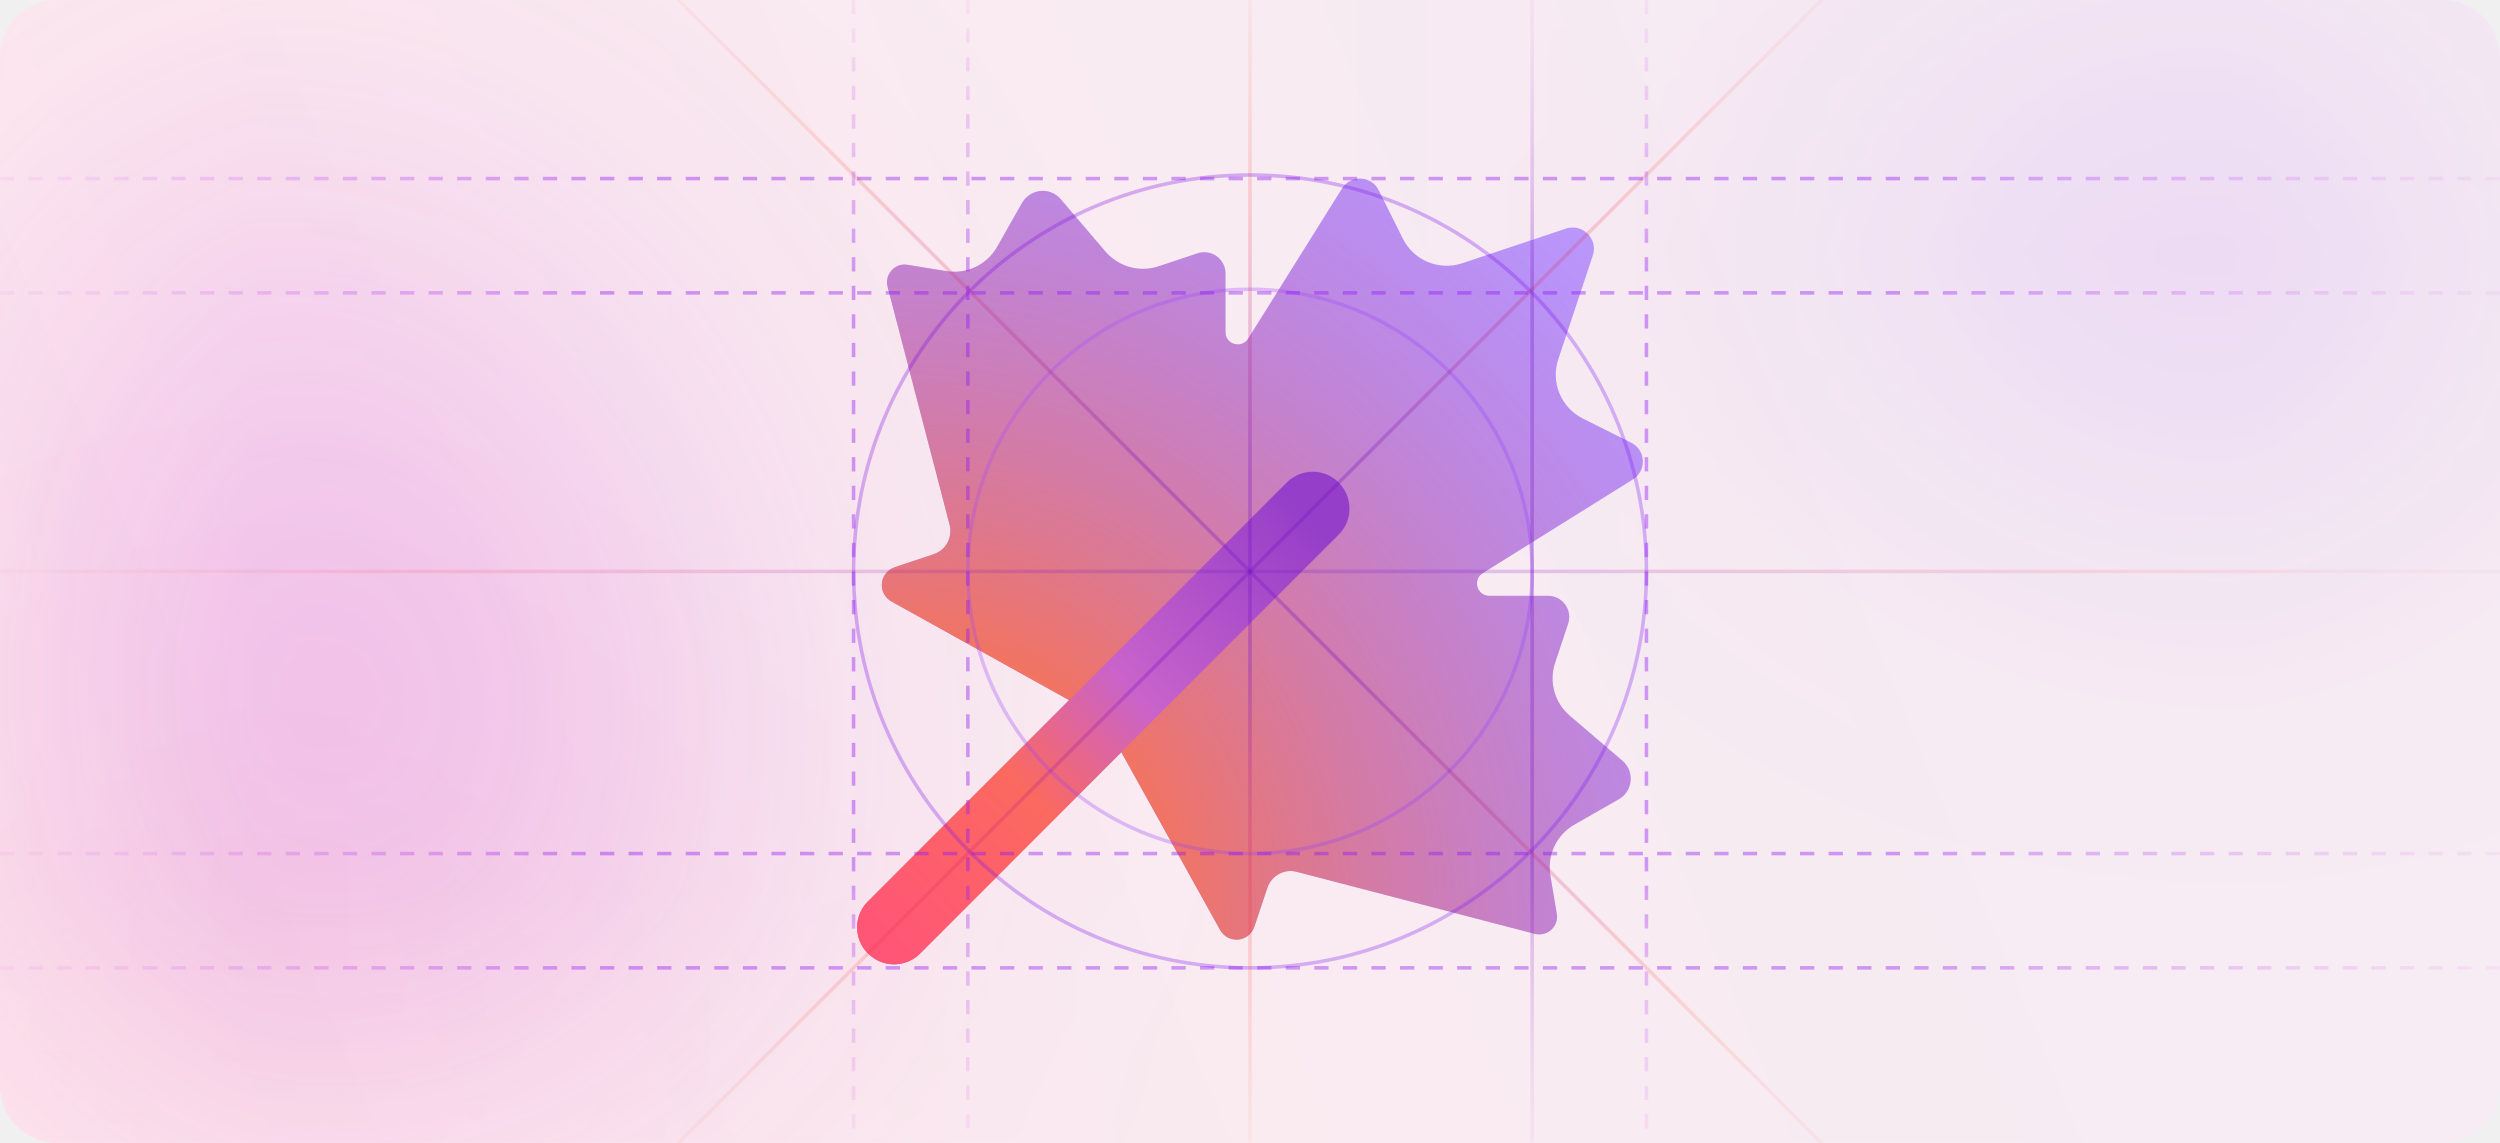
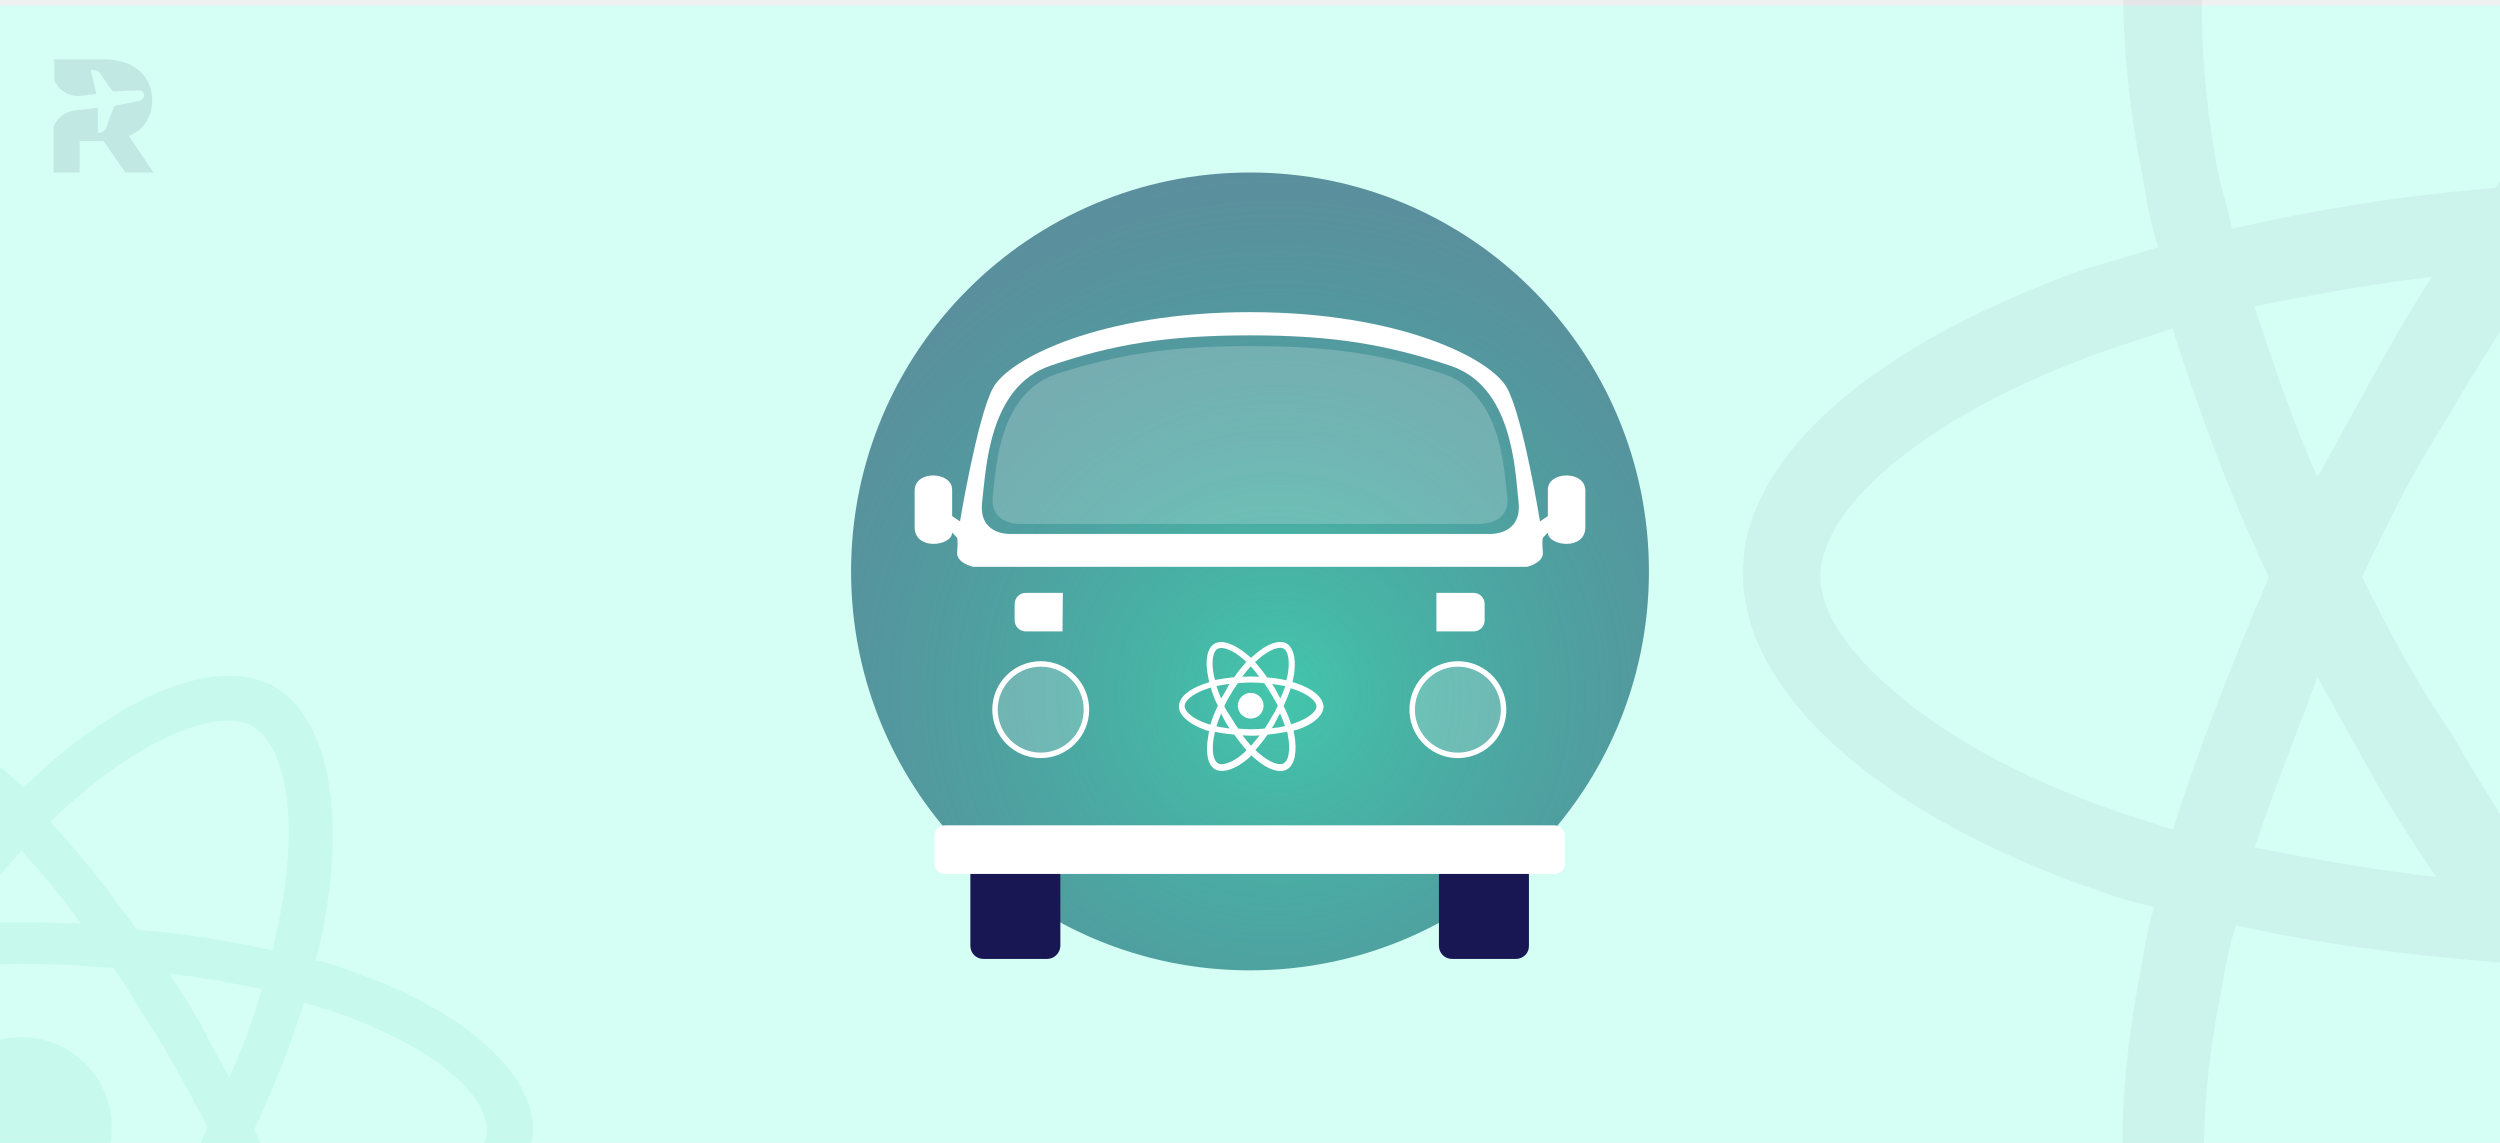
- <svg xmlns="http://www.w3.org/2000/svg" width="700" height="320" viewBox="0 0 700 320" fill="none">
-   <g clip-path="url(#clip0_39_1494)">
-     <rect width="700" height="320" rx="16" fill="white" />
-     <rect width="700" height="320" rx="16" fill="url(#paint0_linear_39_1494)" />
-     <g opacity="0.8" filter="url(#filter0_f_39_1494)">
-       <circle cx="660" cy="-60" r="160" fill="#7000FF" fill-opacity="0.31" />
+ <svg xmlns="http://www.w3.org/2000/svg" version="1.1" id="Layer_1" x="0px" y="0px" viewBox="0 0 700 320" style="enable-background:new 0 0 700 320;" xml:space="preserve">
+   <style type="text/css">
+ 	.st0{fill:#D5FFF4;}
+ 	.st1{opacity:0.1;}
+ 	.st2{fill:#43C6AC;}
+ 	.st3{opacity:5.000000e-02;}
+ 	.st4{fill:#191654;}
+ 	.st5{fill:url(#SVGID_1_);}
+ 	.st6{opacity:0.2;fill:#FFFFFF;enable-background:new    ;}
+ 	.st7{fill:#FFFFFF;}
+ 	.st8{fill:#FFFFFF;fill-opacity:0.2;stroke:#FFFFFF;stroke-width:1.529;stroke-miterlimit:10;}
+ 	.st9{fill:#FFFFFF;fill-opacity:0.2;stroke:#FFFFFF;stroke-width:1.529;stroke-miterlimit:10.001;}
+ 	.st10{opacity:0.1;fill:#191654;}
+ </style>
+   <rect y="1.5" class="st0" width="700" height="318.5" />
+   <g class="st1">
+     <path class="st2" d="M97.5,271.6c-3.2-1.1-5.9-2.2-9.1-2.7l1.6-6.5c7-33.9,2.2-60.8-12.9-70C62,183.9,37.8,193,13.6,214   c-2.2,2.2-4.8,4.3-7,6.5c-1.6-1.6-3.2-2.7-4.8-4.3c-25.8-22.6-51.7-32.3-66.7-23.7c-15.1,8.6-19.4,33.9-12.9,66.2   c0.5,3.2,1.1,6.5,2.2,9.7c-3.8,1.1-7,2.2-10.8,3.2c-30.1,10.8-49.5,26.9-49.5,44.1c0,17.8,20.4,35.5,52.2,46.3   c2.7,1.1,5.4,1.6,7.5,2.2c-1.1,3.2-1.6,7-2.2,10.2c-5.9,31.2-1.1,56.5,13.5,64.6c15.1,8.6,40.9,0,66.2-22.1   c2.2-1.6,3.8-3.8,5.9-5.4c2.7,2.2,4.8,4.8,7.5,7c24.2,21,47.9,29.1,63,20.4c15.1-8.6,20.4-35.5,14-68.3c-0.5-2.7-1.1-4.8-1.6-7.5   c1.6-0.5,3.8-1.1,5.4-1.6c32.8-10.8,53.8-28.5,53.8-46.3C148.1,299,128.7,282.3,97.5,271.6L97.5,271.6z M21.1,223.7   c21-18.3,40.9-25.3,49.5-20.4c9.7,5.4,13.5,27.4,7,57c-0.5,2.2-1.1,3.8-1.1,5.9c-11.8-2.7-24.8-4.8-38.2-5.9   c-8.1-11.3-16.1-21.5-24.2-30.1C16.8,227.4,19,225.3,21.1,223.7z M-52.6,330.8l8.1,14.5c2.7,4.8,5.9,9.7,9.1,14.5   c-9.1-1.1-18.3-2.7-26.4-4.3C-59.1,347.4-55.8,339.4-52.6,330.8L-52.6,330.8z M-52.6,301.7c-3.8-8.6-6.5-16.7-9.1-24.8   c8.1-1.6,16.7-3.2,25.8-4.3c-3.2,4.8-5.9,9.7-8.6,14.5L-52.6,301.7L-52.6,301.7z M-46.2,316.2c3.8-8.1,7.5-15.6,12.4-23.1   c4.3-7.5,9.1-15.1,14-22.1c8.6-0.5,17.2-1.1,25.8-1.1s17.8,0.5,25.8,1.1c4.8,7,9.1,14.5,14,22.1c4.3,7.5,8.6,15.1,12.4,22.6   c-3.8,8.1-8.1,15.6-12.4,23.1c-4.3,7.5-8.6,15.1-13.5,22.1c-8.6,0.5-17.2,1.1-25.8,1.1s-17.2-0.5-25.8-1.1c-4.8-7-9.7-14.5-14-22.1   C-38.1,331.8-42.4,323.8-46.2,316.2L-46.2,316.2z M56.1,345.3c2.7-4.8,5.4-10.2,8.1-15.1c3.8,8.6,7,17.2,9.7,25.3   c-8.1,2.2-17.2,3.2-26.4,4.3C50.7,355,53.4,350.1,56.1,345.3L56.1,345.3z M64.2,301.7c-2.7-4.8-5.4-9.7-8.1-15.1   c-2.7-4.8-5.9-9.7-8.6-14c9.1,1.1,17.8,2.7,25.8,4.3C71.2,285,67.9,293.6,64.2,301.7z M6,238.2c5.4,5.9,11.3,12.9,16.7,20.4   c-11.3-0.5-22.6-0.5-33.9,0C-5.3,251.1,0.1,244.7,6,238.2z M-59.6,203.8c9.7-5.4,30.7,2.2,52.7,22.1c1.6,1.1,2.7,2.7,4.3,3.8   c-8.1,9.1-16.7,18.8-24.2,30.1c-13.5,1.1-26.4,3.2-38.2,5.9c-0.5-2.7-1.6-5.9-2.2-8.6C-72,229.6-68.8,208.6-59.6,203.8L-59.6,203.8   z M-73.6,352.8c-2.2-0.5-4.8-1.6-7-2.2c-14-4.8-25.3-10.8-33.4-17.8c-7-5.9-10.8-11.8-10.8-16.7c0-10.2,15.6-23.7,41.4-32.8   l9.7-3.2c3.8,11.8,8.1,23.7,14,36.1C-65,328.6-69.8,341-73.6,352.8L-73.6,352.8z M-7.4,408.3c-11.3,9.7-22.1,16.7-31.8,19.9   c-8.6,3.2-15.6,3.2-19.9,0.5c-9.1-5.4-12.9-25.3-7.5-52.2c0.5-3.2,1.1-6.5,2.2-9.7c11.8,2.7,24.8,4.3,38.2,5.4   c8.1,11.3,16.1,21.5,24.2,30.1C-3.6,405-5.8,406.6-7.4,408.3L-7.4,408.3z M6.6,394.3c-5.9-6.5-11.3-12.9-17.2-20.4   c5.4,0,10.8,0.5,16.7,0.5s11.3,0,17.2-0.5C17.3,381.4,12,388.3,6.6,394.3z M80.3,411.5c-1.6,9.1-4.8,15.1-9.1,17.8   c-9.1,5.4-28-1.6-49-19.4c-2.2-2.2-4.8-4.3-7-6.5c8.1-8.6,16.1-18.8,23.7-30.1c14-1.1,26.9-3.2,38.7-5.9c0.5,2.2,1.1,4.8,1.6,7   C81.9,388.3,82.5,401.3,80.3,411.5L80.3,411.5z M90.5,350.7l-4.8,1.6c-3.8-11.3-8.6-23.7-14.5-36.1c5.9-12.4,10.2-24.2,14-35.5   c2.7,1.1,5.9,1.6,8.6,2.7c26.4,9.1,42.5,22.6,42.5,32.8C136.3,327,119.1,341,90.5,350.7L90.5,350.7z" />
+     <circle class="st2" cx="6" cy="315.7" r="25.3" />
+   </g>
+   <g class="st3">
+     <path class="st4" d="M938.6,75.4c-6.2-2.1-11.4-4.2-17.7-5.2l3.1-12.5c13.5-65.4,4.2-117.3-24.9-135c-29.1-16.6-75.8,1-122.5,41.5   c-4.2,4.2-9.3,8.3-13.5,12.5c-3.1-3.1-6.2-5.2-9.3-8.3C703.9-75.1,654.1-93.8,625-77.2C596-60.6,587.7-11.8,600.1,50.5   c1,6.2,2.1,12.5,4.2,18.7c-7.3,2.1-13.5,4.2-20.8,6.2c-58.1,20.8-95.5,51.9-95.5,85.1c0,34.3,39.5,68.5,100.7,89.3   c5.2,2.1,10.4,3.1,14.5,4.2c-2.1,6.2-3.1,13.5-4.2,19.7c-11.4,60.2-2.1,109,26,124.6c29.1,16.6,78.9,0,127.7-42.6   c4.2-3.1,7.3-7.3,11.4-10.4c5.2,4.2,9.3,9.3,14.5,13.5c46.7,40.5,92.4,56.1,121.5,39.5c29.1-16.6,39.5-68.5,27-131.9   c-1-5.2-2.1-9.3-3.1-14.5c3.1-1,7.3-2.1,10.4-3.1c63.3-20.8,103.8-55,103.8-89.3C1036.2,128.4,998.8,96.2,938.6,75.4L938.6,75.4z    M791.2-17c40.5-35.3,78.9-48.8,95.5-39.5c18.7,10.4,26,53,13.5,110.1c-1,4.2-2.1,7.3-2.1,11.4c-22.8-5.2-47.8-9.3-73.7-11.4   c-15.6-21.8-31.1-41.5-46.7-58.1C782.9-9.7,787-13.9,791.2-17z M648.9,189.6l15.6,28c5.2,9.3,11.4,18.7,17.7,28   c-17.7-2.1-35.3-5.2-50.9-8.3C636.5,221.8,642.7,206.2,648.9,189.6L648.9,189.6z M648.9,133.6c-7.3-16.6-12.5-32.2-17.7-47.8   c15.6-3.1,32.2-6.2,49.8-8.3c-6.2,9.3-11.4,18.7-16.6,28L648.9,133.6L648.9,133.6z M661.4,161.6c7.3-15.6,14.5-30.1,23.9-44.6   c8.3-14.5,17.7-29.1,27-42.6c16.6-1,33.2-2.1,49.8-2.1s34.3,1,49.8,2.1c9.3,13.5,17.7,28,27,42.6c8.3,14.5,16.6,29.1,23.9,43.6   c-7.3,15.6-15.6,30.1-23.9,44.6c-8.3,14.5-16.6,29.1-26,42.6c-16.6,1-33.2,2.1-49.8,2.1c-16.6,0-33.2-1-49.8-2.1   c-9.3-13.5-18.7-28-27-42.6C676.9,191.7,668.6,176.1,661.4,161.6L661.4,161.6z M858.6,217.7c5.2-9.3,10.4-19.7,15.6-29.1   c7.3,16.6,13.5,33.2,18.7,48.8c-15.6,4.2-33.2,6.2-50.9,8.3C848.3,236.4,853.5,227,858.6,217.7L858.6,217.7z M874.2,133.6   c-5.2-9.3-10.4-18.7-15.6-29.1c-5.2-9.3-11.4-18.7-16.6-27c17.7,2.1,34.3,5.2,49.8,8.3C887.7,101.4,881.5,118,874.2,133.6z    M762.1,11.1c10.4,11.4,21.8,24.9,32.2,39.5c-21.8-1-43.6-1-65.4,0C740.3,36,750.7,23.5,762.1,11.1z M635.4-55.4   c18.7-10.4,59.2,4.2,101.7,42.6c3.1,2.1,5.2,5.2,8.3,7.3c-15.6,17.7-32.2,36.3-46.7,58.1c-26,2.1-50.9,6.2-73.7,11.4   c-1-5.2-3.1-11.4-4.2-16.6C611.5-5.6,617.8-46,635.4-55.4L635.4-55.4z M608.4,232.2c-4.2-1-9.3-3.1-13.5-4.2   c-27-9.3-48.8-20.8-64.4-34.3c-13.5-11.4-20.8-22.8-20.8-32.2c0-19.7,30.1-45.7,79.9-63.3l18.7-6.2c7.3,22.8,15.6,45.7,27,69.6   C625,185.5,615.7,209.4,608.4,232.2L608.4,232.2z M736.1,339.1c-21.8,18.7-42.6,32.2-61.3,38.4c-16.6,6.2-30.1,6.2-38.4,1   c-17.7-10.4-24.9-48.8-14.5-100.7c1-6.2,2.1-12.5,4.2-18.7c22.8,5.2,47.8,8.3,73.7,10.4c15.6,21.8,31.1,41.5,46.7,58.1   C743.4,332.9,739.2,336,736.1,339.1L736.1,339.1z M763.1,312.1c-11.4-12.5-21.8-24.9-33.2-39.5c10.4,0,20.8,1,32.2,1   c11.4,0,21.8,0,33.2-1C783.9,287.2,773.5,300.7,763.1,312.1z M905.4,345.4c-3.1,17.7-9.3,29.1-17.7,34.3   c-17.7,10.4-54-3.1-94.5-37.4c-4.2-4.2-9.3-8.3-13.5-12.5c15.6-16.6,31.1-36.3,45.7-58.1c27-2.1,51.9-6.2,74.8-11.4   c1,4.2,2.1,9.3,3.1,13.5C908.5,300.7,909.5,325.6,905.4,345.4L905.4,345.4z M925.1,228.1l-9.3,3.1c-7.3-21.8-16.6-45.7-28-69.6   c11.4-23.9,19.7-46.7,27-68.5c5.2,2.1,11.4,3.1,16.6,5.2c50.9,17.7,82,43.6,82,63.3C1013.3,182.4,980.1,209.4,925.1,228.1   L925.1,228.1z" />
+     <circle class="st4" cx="762.1" cy="160.6" r="48.8" />
+   </g>
+   <g>
+     <radialGradient id="SVGID_1_" cx="357.68" cy="194.229" r="259.166" gradientUnits="userSpaceOnUse">
+       <stop offset="0" style="stop-color:#43C6AC" />
+       <stop offset="1" style="stop-color:#191654;stop-opacity:0.5" />
+     </radialGradient>
+     <circle class="st5" cx="350" cy="160" r="111.7" />
+     <path class="st6" d="M422,138.7c-1-8.3-1.7-28.9-18.4-34.2c-16.7-5.3-30.8-7.6-53.6-7.6s-36.9,2.4-53.6,7.6   c-16.7,5.3-17.4,25.9-18.4,34.2c-1,8.3,7.5,8,7.5,8h129.1C414.6,146.6,423.1,146.9,422,138.7z" />
+     <path class="st7" d="M433.4,137.1v7.4l-2.2,1.5c0,0-4.7-29.1-9.2-37.3c-4.4-8.3-30.2-21.3-72-21.3s-67.6,13-72,21.3   c-4.4,8.3-9.2,37.3-9.2,37.3l-2.2-1.5v-7.4c0-5.1-10.5-5.6-10.5,0.3v10.2c0,6.7,10.5,5.3,10.5,1.5l1.4,1.5c0,0,0.3,1,0,4   s4.4,4.1,4.4,4.1h155.2c0,0,4.7-1.1,4.4-4.1c-0.3-3,0-4,0-4l1.4-1.5c0,3.8,10.5,5.2,10.5-1.5v-10.2   C443.9,131.6,433.4,131.9,433.4,137.1z M417.4,149.5H282.8c0,0-8.9,0.4-7.8-8.9c1.1-9.3,1.8-32.3,19.1-38.2   c17.4-5.9,32.2-8.5,56-8.5c23.8,0,38.5,2.7,56,8.5c17.4,5.8,18.1,28.9,19.1,38.2C426.2,149.8,417.4,149.5,417.4,149.5L417.4,149.5z   " />
+     <g>
+       <path class="st7" d="M363.2,191.4c-0.5-0.2-0.8-0.3-1.3-0.4l0.2-0.9c1-4.8,0.3-8.6-1.8-9.9c-2.1-1.2-5.6,0.1-9,3.1    c-0.3,0.3-0.7,0.6-1,0.9c-0.2-0.2-0.5-0.4-0.7-0.6c-3.7-3.2-7.3-4.6-9.5-3.4c-2.1,1.2-2.8,4.8-1.8,9.4c0.1,0.5,0.2,0.9,0.3,1.4    c-0.5,0.2-1,0.3-1.5,0.5c-4.3,1.5-7,3.8-7,6.3c0,2.5,2.9,5,7.4,6.6c0.4,0.2,0.8,0.2,1.1,0.3c-0.2,0.5-0.2,1-0.3,1.5    c-0.8,4.4-0.2,8,1.9,9.2c2.1,1.2,5.8,0,9.4-3.1c0.3-0.2,0.5-0.5,0.8-0.8c0.4,0.3,0.7,0.7,1.1,1c3.4,3,6.8,4.1,8.9,2.9    c2.1-1.2,2.9-5,2-9.7c-0.1-0.4-0.2-0.7-0.2-1.1c0.2-0.1,0.5-0.2,0.8-0.2c4.7-1.5,7.6-4.1,7.6-6.6    C370.4,195.3,367.7,192.9,363.2,191.4L363.2,191.4z M352.4,184.5c3-2.6,5.8-3.6,7-2.9c1.4,0.8,1.9,3.9,1,8.1    c-0.1,0.3-0.2,0.5-0.2,0.8c-1.7-0.4-3.5-0.7-5.4-0.8c-1.1-1.6-2.3-3.1-3.4-4.3C351.8,185.1,352.1,184.8,352.4,184.5z M341.9,199.8    l1.1,2.1c0.4,0.7,0.8,1.4,1.3,2.1c-1.3-0.2-2.6-0.4-3.7-0.6C341,202.1,341.4,201,341.9,199.8L341.9,199.8z M341.9,195.6    c-0.5-1.2-0.9-2.4-1.3-3.5c1.1-0.2,2.4-0.5,3.7-0.6c-0.5,0.7-0.8,1.4-1.2,2.1L341.9,195.6L341.9,195.6z M342.8,197.7    c0.5-1.1,1.1-2.2,1.8-3.3c0.6-1.1,1.3-2.1,2-3.1c1.2-0.1,2.4-0.2,3.7-0.2s2.5,0.1,3.7,0.2c0.7,1,1.3,2.1,2,3.1    c0.6,1.1,1.2,2.1,1.8,3.2c-0.5,1.1-1.1,2.2-1.8,3.3c-0.6,1.1-1.2,2.1-1.9,3.1c-1.2,0.1-2.4,0.2-3.7,0.2s-2.4-0.1-3.7-0.2    c-0.7-1-1.4-2.1-2-3.1C344,199.9,343.3,198.8,342.8,197.7L342.8,197.7z M357.3,201.8c0.4-0.7,0.8-1.5,1.1-2.1    c0.5,1.2,1,2.4,1.4,3.6c-1.1,0.3-2.4,0.5-3.7,0.6C356.6,203.2,357,202.5,357.3,201.8L357.3,201.8z M358.5,195.6    c-0.4-0.7-0.8-1.4-1.1-2.1c-0.4-0.7-0.8-1.4-1.2-2c1.3,0.2,2.5,0.4,3.7,0.6C359.5,193.3,359,194.5,358.5,195.6z M350.2,186.6    c0.8,0.8,1.6,1.8,2.4,2.9c-1.6-0.1-3.2-0.1-4.8,0C348.6,188.4,349.4,187.5,350.2,186.6z M340.9,181.7c1.4-0.8,4.4,0.3,7.5,3.1    c0.2,0.2,0.4,0.4,0.6,0.5c-1.1,1.3-2.4,2.7-3.4,4.3c-1.9,0.2-3.7,0.5-5.4,0.8c-0.1-0.4-0.2-0.8-0.3-1.2    C339.1,185.4,339.6,182.4,340.9,181.7L340.9,181.7z M338.9,202.9c-0.3-0.1-0.7-0.2-1-0.3c-2-0.7-3.6-1.5-4.7-2.5    c-1-0.8-1.5-1.7-1.5-2.4c0-1.5,2.2-3.4,5.9-4.7l1.4-0.5c0.5,1.7,1.1,3.4,2,5.1C340.1,199.5,339.4,201.2,338.9,202.9L338.9,202.9z     M348.3,210.8c-1.6,1.4-3.1,2.4-4.5,2.8c-1.2,0.5-2.2,0.5-2.8,0.1c-1.3-0.8-1.8-3.6-1.1-7.4c0.1-0.5,0.2-0.9,0.3-1.4    c1.7,0.4,3.5,0.6,5.4,0.8c1.1,1.6,2.3,3.1,3.4,4.3C348.9,210.3,348.5,210.5,348.3,210.8L348.3,210.8z M350.3,208.8    c-0.8-0.9-1.6-1.8-2.4-2.9c0.8,0,1.5,0.1,2.4,0.1c0.8,0,1.6,0,2.4-0.1C351.8,207,351.1,207.9,350.3,208.8z M360.8,211.2    c-0.2,1.3-0.7,2.1-1.3,2.5c-1.3,0.8-4-0.2-7-2.8c-0.3-0.3-0.7-0.6-1-0.9c1.1-1.2,2.3-2.7,3.4-4.3c2-0.2,3.8-0.5,5.5-0.8    c0.1,0.3,0.2,0.7,0.2,1C361,207.9,361.1,209.8,360.8,211.2L360.8,211.2z M362.2,202.6l-0.7,0.2c-0.5-1.6-1.2-3.4-2.1-5.1    c0.8-1.8,1.5-3.4,2-5c0.4,0.2,0.8,0.2,1.2,0.4c3.7,1.3,6,3.2,6,4.7C368.7,199.2,366.3,201.2,362.2,202.6L362.2,202.6z" />
+       <circle class="st7" cx="350.2" cy="197.6" r="3.6" />
    </g>
-     <g opacity="0.8" filter="url(#filter1_f_39_1494)">
-       <circle cx="20" cy="213" r="160" fill="#C01BDB" fill-opacity="0.33" />
-     </g>
-     <g opacity="0.8" filter="url(#filter2_f_39_1494)">
-       <circle cx="660" cy="480" r="160" fill="#B010B4" fill-opacity="0.52" />
-     </g>
-     <g opacity="0.8" filter="url(#filter3_f_39_1494)">
-       <circle cx="20" cy="413" r="160" fill="#FF0000" fill-opacity="0.22" />
-     </g>
-     <path d="M386.015 53.222L392.803 66.842C395.854 72.943 402.943 75.865 409.43 73.716L438.474 64.006C439.076 63.792 439.72 63.706 440.365 63.706C443.63 63.706 446.294 66.37 446.294 69.635C446.294 70.279 446.208 70.924 445.993 71.525L436.326 100.569C434.135 107.057 437.1 114.146 443.201 117.197L456.777 123.985C458.754 124.973 460 126.992 460 129.227C460 131.246 458.969 133.136 457.25 134.211L415.188 160.462C412.223 162.309 413.555 166.821 416.992 166.821H433.448C436.713 166.821 439.377 169.484 439.377 172.75C439.377 173.394 439.291 174.039 439.076 174.64L435.424 185.596C433.662 190.881 435.252 196.724 439.506 200.376L454.285 213.008C455.746 214.253 456.606 216.101 456.606 218.034C456.606 220.44 455.317 222.632 453.254 223.792L440.838 230.881C435.854 233.716 433.147 239.388 434.092 245.059L435.897 255.843C435.94 256.101 435.983 256.402 435.983 256.66C435.983 259.925 432.889 262.288 429.71 261.472L363.115 244.114C359.635 243.169 356.025 245.145 354.865 248.582L351.213 259.495C350.483 261.643 348.507 263.104 346.23 263.104C344.296 263.104 342.578 262.073 341.632 260.397L313.964 210.603L257.637 266.971C253.598 271.01 247.068 271.01 243.072 266.971H243.029C238.99 262.932 238.99 256.402 243.029 252.406L299.357 196.057L249.602 168.41C247.927 167.465 246.896 165.704 246.896 163.813C246.896 161.536 248.356 159.56 250.505 158.829L261.418 155.177C264.855 154.06 266.788 150.451 265.886 146.928L248.528 80.333C247.669 77.154 250.075 74.06 253.34 74.06C253.598 74.06 253.899 74.103 254.157 74.146L264.941 75.908C270.612 76.853 276.283 74.189 279.162 69.162L286.208 56.745C287.411 54.726 289.602 53.437 291.965 53.437C293.899 53.437 295.746 54.297 296.992 55.757L309.581 70.494C313.233 74.705 319.076 76.337 324.361 74.576L335.317 70.924C335.961 70.709 336.563 70.623 337.207 70.623C340.472 70.623 343.136 73.287 343.136 76.552V93.007C343.136 96.445 347.647 97.734 349.495 94.812L375.789 52.75C376.863 51.031 378.754 50 380.773 50C383.007 50 385.027 51.246 386.015 53.222Z" fill="white" />
-     <path d="M386.015 53.222L392.803 66.842C395.854 72.943 402.943 75.865 409.43 73.716L438.474 64.006C439.076 63.792 439.72 63.706 440.365 63.706C443.63 63.706 446.294 66.37 446.294 69.635C446.294 70.279 446.208 70.924 445.993 71.525L436.326 100.569C434.135 107.057 437.1 114.146 443.201 117.197L456.777 123.985C458.754 124.973 460 126.992 460 129.227C460 131.246 458.969 133.136 457.25 134.211L415.188 160.462C412.223 162.309 413.555 166.821 416.992 166.821H433.448C436.713 166.821 439.377 169.484 439.377 172.75C439.377 173.394 439.291 174.039 439.076 174.64L435.424 185.596C433.662 190.881 435.252 196.724 439.506 200.376L454.285 213.008C455.746 214.253 456.606 216.101 456.606 218.034C456.606 220.44 455.317 222.632 453.254 223.792L440.838 230.881C435.854 233.716 433.147 239.388 434.092 245.059L435.897 255.843C435.94 256.101 435.983 256.402 435.983 256.66C435.983 259.925 432.889 262.288 429.71 261.472L363.115 244.114C359.635 243.169 356.025 245.145 354.865 248.582L351.213 259.495C350.483 261.643 348.507 263.104 346.23 263.104C344.296 263.104 342.578 262.073 341.632 260.397L313.964 210.603L257.637 266.971C253.598 271.01 247.068 271.01 243.072 266.971H243.029C238.99 262.932 238.99 256.402 243.029 252.406L299.357 196.057L249.602 168.41C247.927 167.465 246.896 165.704 246.896 163.813C246.896 161.536 248.356 159.56 250.505 158.829L261.418 155.177C264.855 154.06 266.788 150.451 265.886 146.928L248.528 80.333C247.669 77.154 250.075 74.06 253.34 74.06C253.598 74.06 253.899 74.103 254.157 74.146L264.941 75.908C270.612 76.853 276.283 74.189 279.162 69.162L286.208 56.745C287.411 54.726 289.602 53.437 291.965 53.437C293.899 53.437 295.746 54.297 296.992 55.757L309.581 70.494C313.233 74.705 319.076 76.337 324.361 74.576L335.317 70.924C335.961 70.709 336.563 70.623 337.207 70.623C340.472 70.623 343.136 73.287 343.136 76.552V93.007C343.136 96.445 347.647 97.734 349.495 94.812L375.789 52.75C376.863 51.031 378.754 50 380.773 50C383.007 50 385.027 51.246 386.015 53.222Z" fill="url(#paint1_radial_39_1494)" />
-     <path d="M386.015 53.222L392.803 66.842C395.854 72.943 402.943 75.865 409.43 73.716L438.474 64.006C439.076 63.792 439.72 63.706 440.365 63.706C443.63 63.706 446.294 66.37 446.294 69.635C446.294 70.279 446.208 70.924 445.993 71.525L436.326 100.569C434.135 107.057 437.1 114.146 443.201 117.197L456.777 123.985C458.754 124.973 460 126.992 460 129.227C460 131.246 458.969 133.136 457.25 134.211L415.188 160.462C412.223 162.309 413.555 166.821 416.992 166.821H433.448C436.713 166.821 439.377 169.484 439.377 172.75C439.377 173.394 439.291 174.039 439.076 174.64L435.424 185.596C433.662 190.881 435.252 196.724 439.506 200.376L454.285 213.008C455.746 214.253 456.606 216.101 456.606 218.034C456.606 220.44 455.317 222.632 453.254 223.792L440.838 230.881C435.854 233.716 433.147 239.388 434.092 245.059L435.897 255.843C435.94 256.101 435.983 256.402 435.983 256.66C435.983 259.925 432.889 262.288 429.71 261.472L363.115 244.114C359.635 243.169 356.025 245.145 354.865 248.582L351.213 259.495C350.483 261.643 348.507 263.104 346.23 263.104C344.296 263.104 342.578 262.073 341.632 260.397L313.964 210.603L257.637 266.971C253.598 271.01 247.068 271.01 243.072 266.971H243.029C238.99 262.932 238.99 256.402 243.029 252.406L299.357 196.057L249.602 168.41C247.927 167.465 246.896 165.704 246.896 163.813C246.896 161.536 248.356 159.56 250.505 158.829L261.418 155.177C264.855 154.06 266.788 150.451 265.886 146.928L248.528 80.333C247.669 77.154 250.075 74.06 253.34 74.06C253.598 74.06 253.899 74.103 254.157 74.146L264.941 75.908C270.612 76.853 276.283 74.189 279.162 69.162L286.208 56.745C287.411 54.726 289.602 53.437 291.965 53.437C293.899 53.437 295.746 54.297 296.992 55.757L309.581 70.494C313.233 74.705 319.076 76.337 324.361 74.576L335.317 70.924C335.961 70.709 336.563 70.623 337.207 70.623C340.472 70.623 343.136 73.287 343.136 76.552V93.007C343.136 96.445 347.647 97.734 349.495 94.812L375.789 52.75C376.863 51.031 378.754 50 380.773 50C383.007 50 385.027 51.246 386.015 53.222Z" fill="url(#paint2_radial_39_1494)" />
-     <path d="M243.029 266.971C238.99 262.932 238.99 256.402 243.029 252.406L360.279 135.113C364.318 131.074 370.849 131.074 374.844 135.113C378.84 139.151 378.883 145.682 374.844 149.678L257.637 266.971C253.598 271.01 247.068 271.01 243.072 266.971H243.029Z" fill="url(#paint3_linear_39_1494)" />
-     <circle opacity="0.3" cx="350" cy="160" r="111" stroke="url(#paint4_radial_39_1494)" />
-     <circle opacity="0.3" cx="350" cy="160" r="79" stroke="url(#paint5_radial_39_1494)" />
-     <path opacity="0.3" d="M511 321L189 -1" stroke="url(#paint6_radial_39_1494)" />
-     <path opacity="0.3" d="M189 321L511 -1" stroke="url(#paint7_radial_39_1494)" />
-     <path opacity="0.2" d="M0 160H700" stroke="url(#paint8_radial_39_1494)" />
-     <path opacity="0.4" d="M271 0L271 320" stroke="url(#paint9_radial_39_1494)" stroke-dasharray="4 4" />
-     <path opacity="0.4" d="M461 0L461 320" stroke="url(#paint10_radial_39_1494)" stroke-dasharray="4 4" />
-     <path opacity="0.3" d="M350 0L350 320" stroke="url(#paint11_radial_39_1494)" />
-     <path opacity="0.3" d="M429 0L429 320" stroke="url(#paint12_radial_39_1494)" />
-     <path opacity="0.4" d="M239 0L239 320" stroke="url(#paint13_radial_39_1494)" stroke-dasharray="4 4" />
-     <path opacity="0.4" d="M0 50H700" stroke="url(#paint14_radial_39_1494)" stroke-dasharray="4 4" />
-     <path opacity="0.4" d="M0 82H700" stroke="url(#paint15_radial_39_1494)" stroke-dasharray="4 4" />
-     <path opacity="0.4" d="M0 271H700" stroke="url(#paint16_radial_39_1494)" stroke-dasharray="4 4" />
-     <path opacity="0.4" d="M0 239H700" stroke="url(#paint17_radial_39_1494)" stroke-dasharray="4 4" />
+     <circle class="st8" cx="291.4" cy="198.7" r="12.8" />
+     <path class="st7" d="M297.5,176.8h-10.3c-1.7,0-3.1-1.4-3.1-3.1v-4.6c0-1.7,1.4-3.1,3.1-3.1h10.4L297.5,176.8L297.5,176.8z    M402.2,176.8h10.4c1.7,0,3.1-1.4,3.1-3.1v-4.6c0-1.7-1.4-3.1-3.1-3.1h-10.4V176.8L402.2,176.8z" />
+     <path class="st4" d="M293.2,268.5h-17.8c-2.1,0-3.7-1.6-3.7-3.7v-19.7c0-2.1,1.6-3.7,3.7-3.7h17.8c2.1,0,3.7,1.6,3.7,3.7v19.7   C296.9,266.8,295.2,268.5,293.2,268.5z M424.5,268.5h-17.9c-2.1,0-3.7-1.6-3.7-3.7v-19.7c0-2.1,1.6-3.7,3.7-3.7h17.8   c2.1,0,3.7,1.6,3.7,3.7v19.7C428.2,266.8,426.5,268.5,424.5,268.5L424.5,268.5z" />
+     <path class="st7" d="M435.3,244.7H264.6c-1.6,0-3-1.3-3-3v-7.6c0-1.6,1.3-3,3-3h170.6c1.6,0,3,1.3,3,3v7.6   C438.2,243.4,436.9,244.7,435.3,244.7L435.3,244.7z" />
+     <ellipse transform="matrix(0.6 -0.8 0.8 0.6 4.3307 406.047)" class="st9" cx="408.2" cy="198.7" rx="12.8" ry="12.8" />
  </g>
-   <defs>
-     <filter id="filter0_f_39_1494" x="260" y="-460" width="800" height="800" filterUnits="userSpaceOnUse" color-interpolation-filters="sRGB">
-       <feFlood flood-opacity="0" result="BackgroundImageFix" />
-       <feBlend mode="normal" in="SourceGraphic" in2="BackgroundImageFix" result="shape" />
-       <feGaussianBlur stdDeviation="120" result="effect1_foregroundBlur_39_1494" />
-     </filter>
-     <filter id="filter1_f_39_1494" x="-380" y="-187" width="800" height="800" filterUnits="userSpaceOnUse" color-interpolation-filters="sRGB">
-       <feFlood flood-opacity="0" result="BackgroundImageFix" />
-       <feBlend mode="normal" in="SourceGraphic" in2="BackgroundImageFix" result="shape" />
-       <feGaussianBlur stdDeviation="120" result="effect1_foregroundBlur_39_1494" />
-     </filter>
-     <filter id="filter2_f_39_1494" x="260" y="80" width="800" height="800" filterUnits="userSpaceOnUse" color-interpolation-filters="sRGB">
-       <feFlood flood-opacity="0" result="BackgroundImageFix" />
-       <feBlend mode="normal" in="SourceGraphic" in2="BackgroundImageFix" result="shape" />
-       <feGaussianBlur stdDeviation="120" result="effect1_foregroundBlur_39_1494" />
-     </filter>
-     <filter id="filter3_f_39_1494" x="-380" y="13" width="800" height="800" filterUnits="userSpaceOnUse" color-interpolation-filters="sRGB">
-       <feFlood flood-opacity="0" result="BackgroundImageFix" />
-       <feBlend mode="normal" in="SourceGraphic" in2="BackgroundImageFix" result="shape" />
-       <feGaussianBlur stdDeviation="120" result="effect1_foregroundBlur_39_1494" />
-     </filter>
-     <linearGradient id="paint0_linear_39_1494" x1="1.04308e-05" y1="320" x2="710.784" y2="26.079" gradientUnits="userSpaceOnUse">
-       <stop stop-color="#F3003A" stop-opacity="0.09" />
-       <stop offset="0.729" stop-color="#951168" stop-opacity="0.08" />
-     </linearGradient>
-     <radialGradient id="paint1_radial_39_1494" cx="0" cy="0" r="1" gradientUnits="userSpaceOnUse" gradientTransform="translate(240 270) rotate(-47.3279) scale(870.459 870.459)">
-       <stop stop-color="#AA82FF" />
-       <stop offset="1" stop-color="#7E42FF" stop-opacity="0" />
-     </radialGradient>
-     <radialGradient id="paint2_radial_39_1494" cx="0" cy="0" r="1" gradientUnits="userSpaceOnUse" gradientTransform="translate(250 255) rotate(-41.7108) scale(308.099 308.099)">
-       <stop offset="0.185" stop-color="#FF7246" />
-       <stop offset="1" stop-color="#A073FF" stop-opacity="0" />
-     </radialGradient>
-     <linearGradient id="paint3_linear_39_1494" x1="384" y1="144" x2="252" y2="270" gradientUnits="userSpaceOnUse">
-       <stop offset="0.072" stop-color="#953EC9" />
-       <stop offset="0.45" stop-color="#C963CB" />
-       <stop offset="0.676" stop-color="#FB695F" />
-       <stop offset="1" stop-color="#FF5577" />
-     </linearGradient>
-     <radialGradient id="paint4_radial_39_1494" cx="0" cy="0" r="1" gradientUnits="userSpaceOnUse" gradientTransform="translate(263 76) rotate(47.663) scale(243.508)">
-       <stop stop-color="#7F06DD" />
-       <stop offset="1" stop-color="#7B1AF6" />
-     </radialGradient>
-     <radialGradient id="paint5_radial_39_1494" cx="0" cy="0" r="1" gradientUnits="userSpaceOnUse" gradientTransform="translate(288.081 100.216) rotate(34.7708) scale(139.899)">
-       <stop stop-color="#AE46FF" />
-       <stop offset="1" stop-color="#9240FB" />
-     </radialGradient>
-     <radialGradient id="paint6_radial_39_1494" cx="0" cy="0" r="1" gradientUnits="userSpaceOnUse" gradientTransform="translate(350 160) rotate(-135) scale(258.996 182)">
-       <stop offset="0.156" stop-color="#750EC7" />
-       <stop offset="0.583" stop-color="#FA2B2B" stop-opacity="0.57" />
-       <stop offset="1" stop-color="#FA762B" stop-opacity="0" />
-     </radialGradient>
-     <radialGradient id="paint7_radial_39_1494" cx="0" cy="0" r="1" gradientUnits="userSpaceOnUse" gradientTransform="translate(350 160) rotate(-45) scale(258.996 182)">
-       <stop offset="0.156" stop-color="#750EC7" />
-       <stop offset="0.583" stop-color="#FA2B2B" stop-opacity="0.57" />
-       <stop offset="1" stop-color="#FA762B" stop-opacity="0" />
-     </radialGradient>
-     <radialGradient id="paint8_radial_39_1494" cx="0" cy="0" r="1" gradientUnits="userSpaceOnUse" gradientTransform="translate(350 160) scale(398.125 182)">
-       <stop offset="0.156" stop-color="#750EC7" />
-       <stop offset="0.583" stop-color="#FA2B2B" stop-opacity="0.57" />
-       <stop offset="1" stop-color="#FA762B" stop-opacity="0" />
-     </radialGradient>
-     <radialGradient id="paint9_radial_39_1494" cx="0" cy="0" r="1" gradientUnits="userSpaceOnUse" gradientTransform="translate(271 160) rotate(90) scale(182 182)">
-       <stop offset="0.453" stop-color="#9215F5" />
-       <stop offset="1" stop-color="#F983E6" stop-opacity="0" />
-     </radialGradient>
-     <radialGradient id="paint10_radial_39_1494" cx="0" cy="0" r="1" gradientUnits="userSpaceOnUse" gradientTransform="translate(461 160) rotate(90) scale(182 182)">
-       <stop offset="0.453" stop-color="#9215F5" />
-       <stop offset="1" stop-color="#F983E6" stop-opacity="0" />
-     </radialGradient>
-     <radialGradient id="paint11_radial_39_1494" cx="0" cy="0" r="1" gradientUnits="userSpaceOnUse" gradientTransform="translate(350 160) rotate(90) scale(182 182)">
-       <stop offset="0.156" stop-color="#750EC7" />
-       <stop offset="0.583" stop-color="#FA2B2B" stop-opacity="0.57" />
-       <stop offset="1" stop-color="#FA762B" stop-opacity="0" />
-     </radialGradient>
-     <radialGradient id="paint12_radial_39_1494" cx="0" cy="0" r="1" gradientUnits="userSpaceOnUse" gradientTransform="translate(429 160) rotate(90) scale(182 182)">
-       <stop offset="0.453" stop-color="#750EC7" />
-       <stop offset="1" stop-color="#F983E6" stop-opacity="0" />
-     </radialGradient>
-     <radialGradient id="paint13_radial_39_1494" cx="0" cy="0" r="1" gradientUnits="userSpaceOnUse" gradientTransform="translate(239 160) rotate(90) scale(182 182)">
-       <stop offset="0.453" stop-color="#9215F5" />
-       <stop offset="1" stop-color="#F983E6" stop-opacity="0" />
-     </radialGradient>
-     <radialGradient id="paint14_radial_39_1494" cx="0" cy="0" r="1" gradientUnits="userSpaceOnUse" gradientTransform="translate(350 50) scale(398.125 182)">
-       <stop offset="0.453" stop-color="#9215F5" />
-       <stop offset="1" stop-color="#F983E6" stop-opacity="0" />
-     </radialGradient>
-     <radialGradient id="paint15_radial_39_1494" cx="0" cy="0" r="1" gradientUnits="userSpaceOnUse" gradientTransform="translate(350 82) scale(398.125 182)">
-       <stop offset="0.453" stop-color="#9215F5" />
-       <stop offset="1" stop-color="#F983E6" stop-opacity="0" />
-     </radialGradient>
-     <radialGradient id="paint16_radial_39_1494" cx="0" cy="0" r="1" gradientUnits="userSpaceOnUse" gradientTransform="translate(350 271) scale(398.125 182)">
-       <stop offset="0.453" stop-color="#9215F5" />
-       <stop offset="1" stop-color="#F983E6" stop-opacity="0" />
-     </radialGradient>
-     <radialGradient id="paint17_radial_39_1494" cx="0" cy="0" r="1" gradientUnits="userSpaceOnUse" gradientTransform="translate(350 239) scale(398.125 182)">
-       <stop offset="0.453" stop-color="#9215F5" />
-       <stop offset="1" stop-color="#F983E6" stop-opacity="0" />
-     </radialGradient>
-     <clipPath id="clip0_39_1494">
-       <rect width="700" height="320" rx="16" fill="white" />
-     </clipPath>
-   </defs>
+   <path class="st10" d="M36.1,38.1C36.2,38.1,36.2,38.1,36.1,38.1c2.1-0.9,3.7-2.2,4.8-3.9c1.1-1.7,1.7-3.7,1.7-6.1  c0-2.4-0.6-4.4-1.7-6.1s-2.7-3-4.7-4c-2-0.9-4.5-1.4-7.3-1.4H15.2v6c1.4,2.9,4.6,4.7,7.8,4.2c1.3-0.2,2.6-0.3,4-0.5  c-0.3-1.2-0.6-2.3-0.8-3.4c-0.3-1.1-0.5-2.2-0.8-3.4c1,0.2,2,0.1,2.6,1c1,1.6,2.2,3.1,3.2,4.6c0.2,0.4,0.5,0.5,0.9,0.5  c2.2-0.1,4.3-0.2,6.5-0.3c1.1,0,1.7,0.5,1.7,1.4c0.1,0.7-0.6,1.4-1.5,1.6c-2.2,0.4-4.3,0.8-6.5,1.3c-0.2,0-0.4,0.4-0.5,0.6  c-0.7,1.8-1.4,3.5-1.9,5.3c-0.4,1.3-1.4,1.5-2.5,1.8c0-0.3,0-0.5,0-0.7c0-1.9,0-3.8,0-5.7c0-0.5-0.1-0.8-0.7-0.7  c-1.6,0.3-3.2,0.5-4.9,0.6c-3.3,0.2-5.7,2-6.8,4.6v12.9h7.3v-8.8h6.4c0.1,0,0.2,0,0.3,0l6.1,8.8h7.9L36.1,38.1z" />
</svg>
